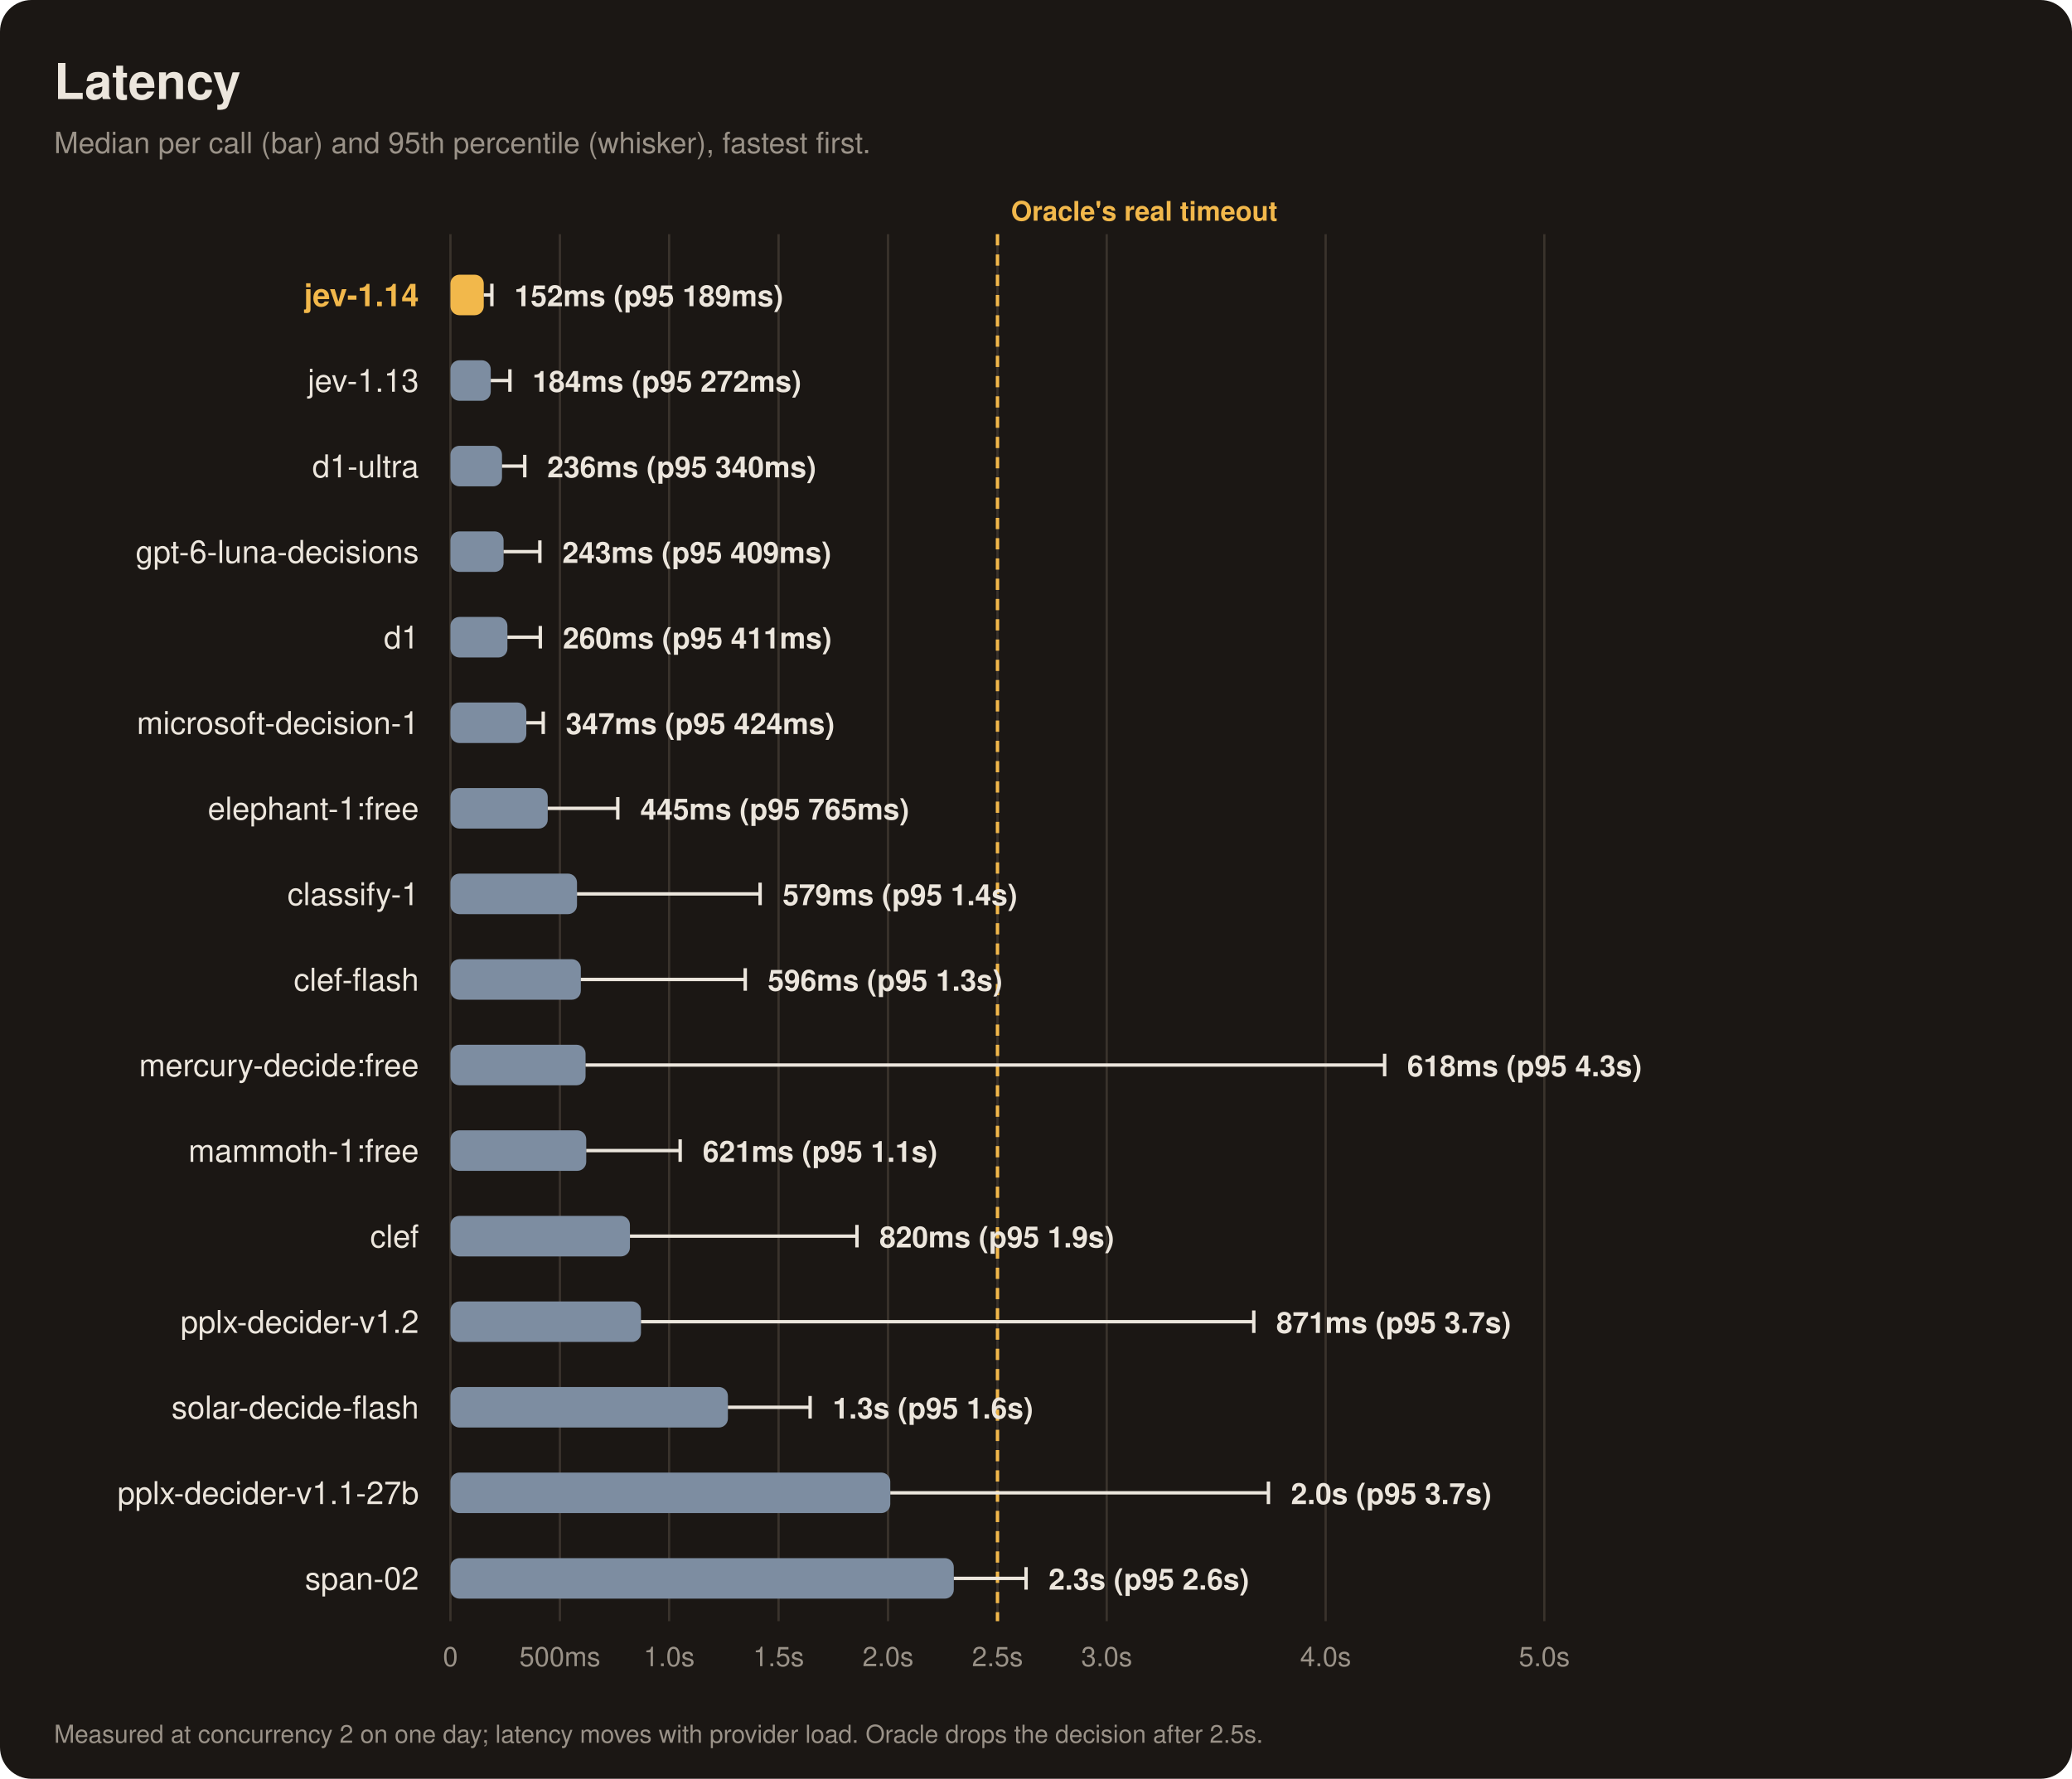
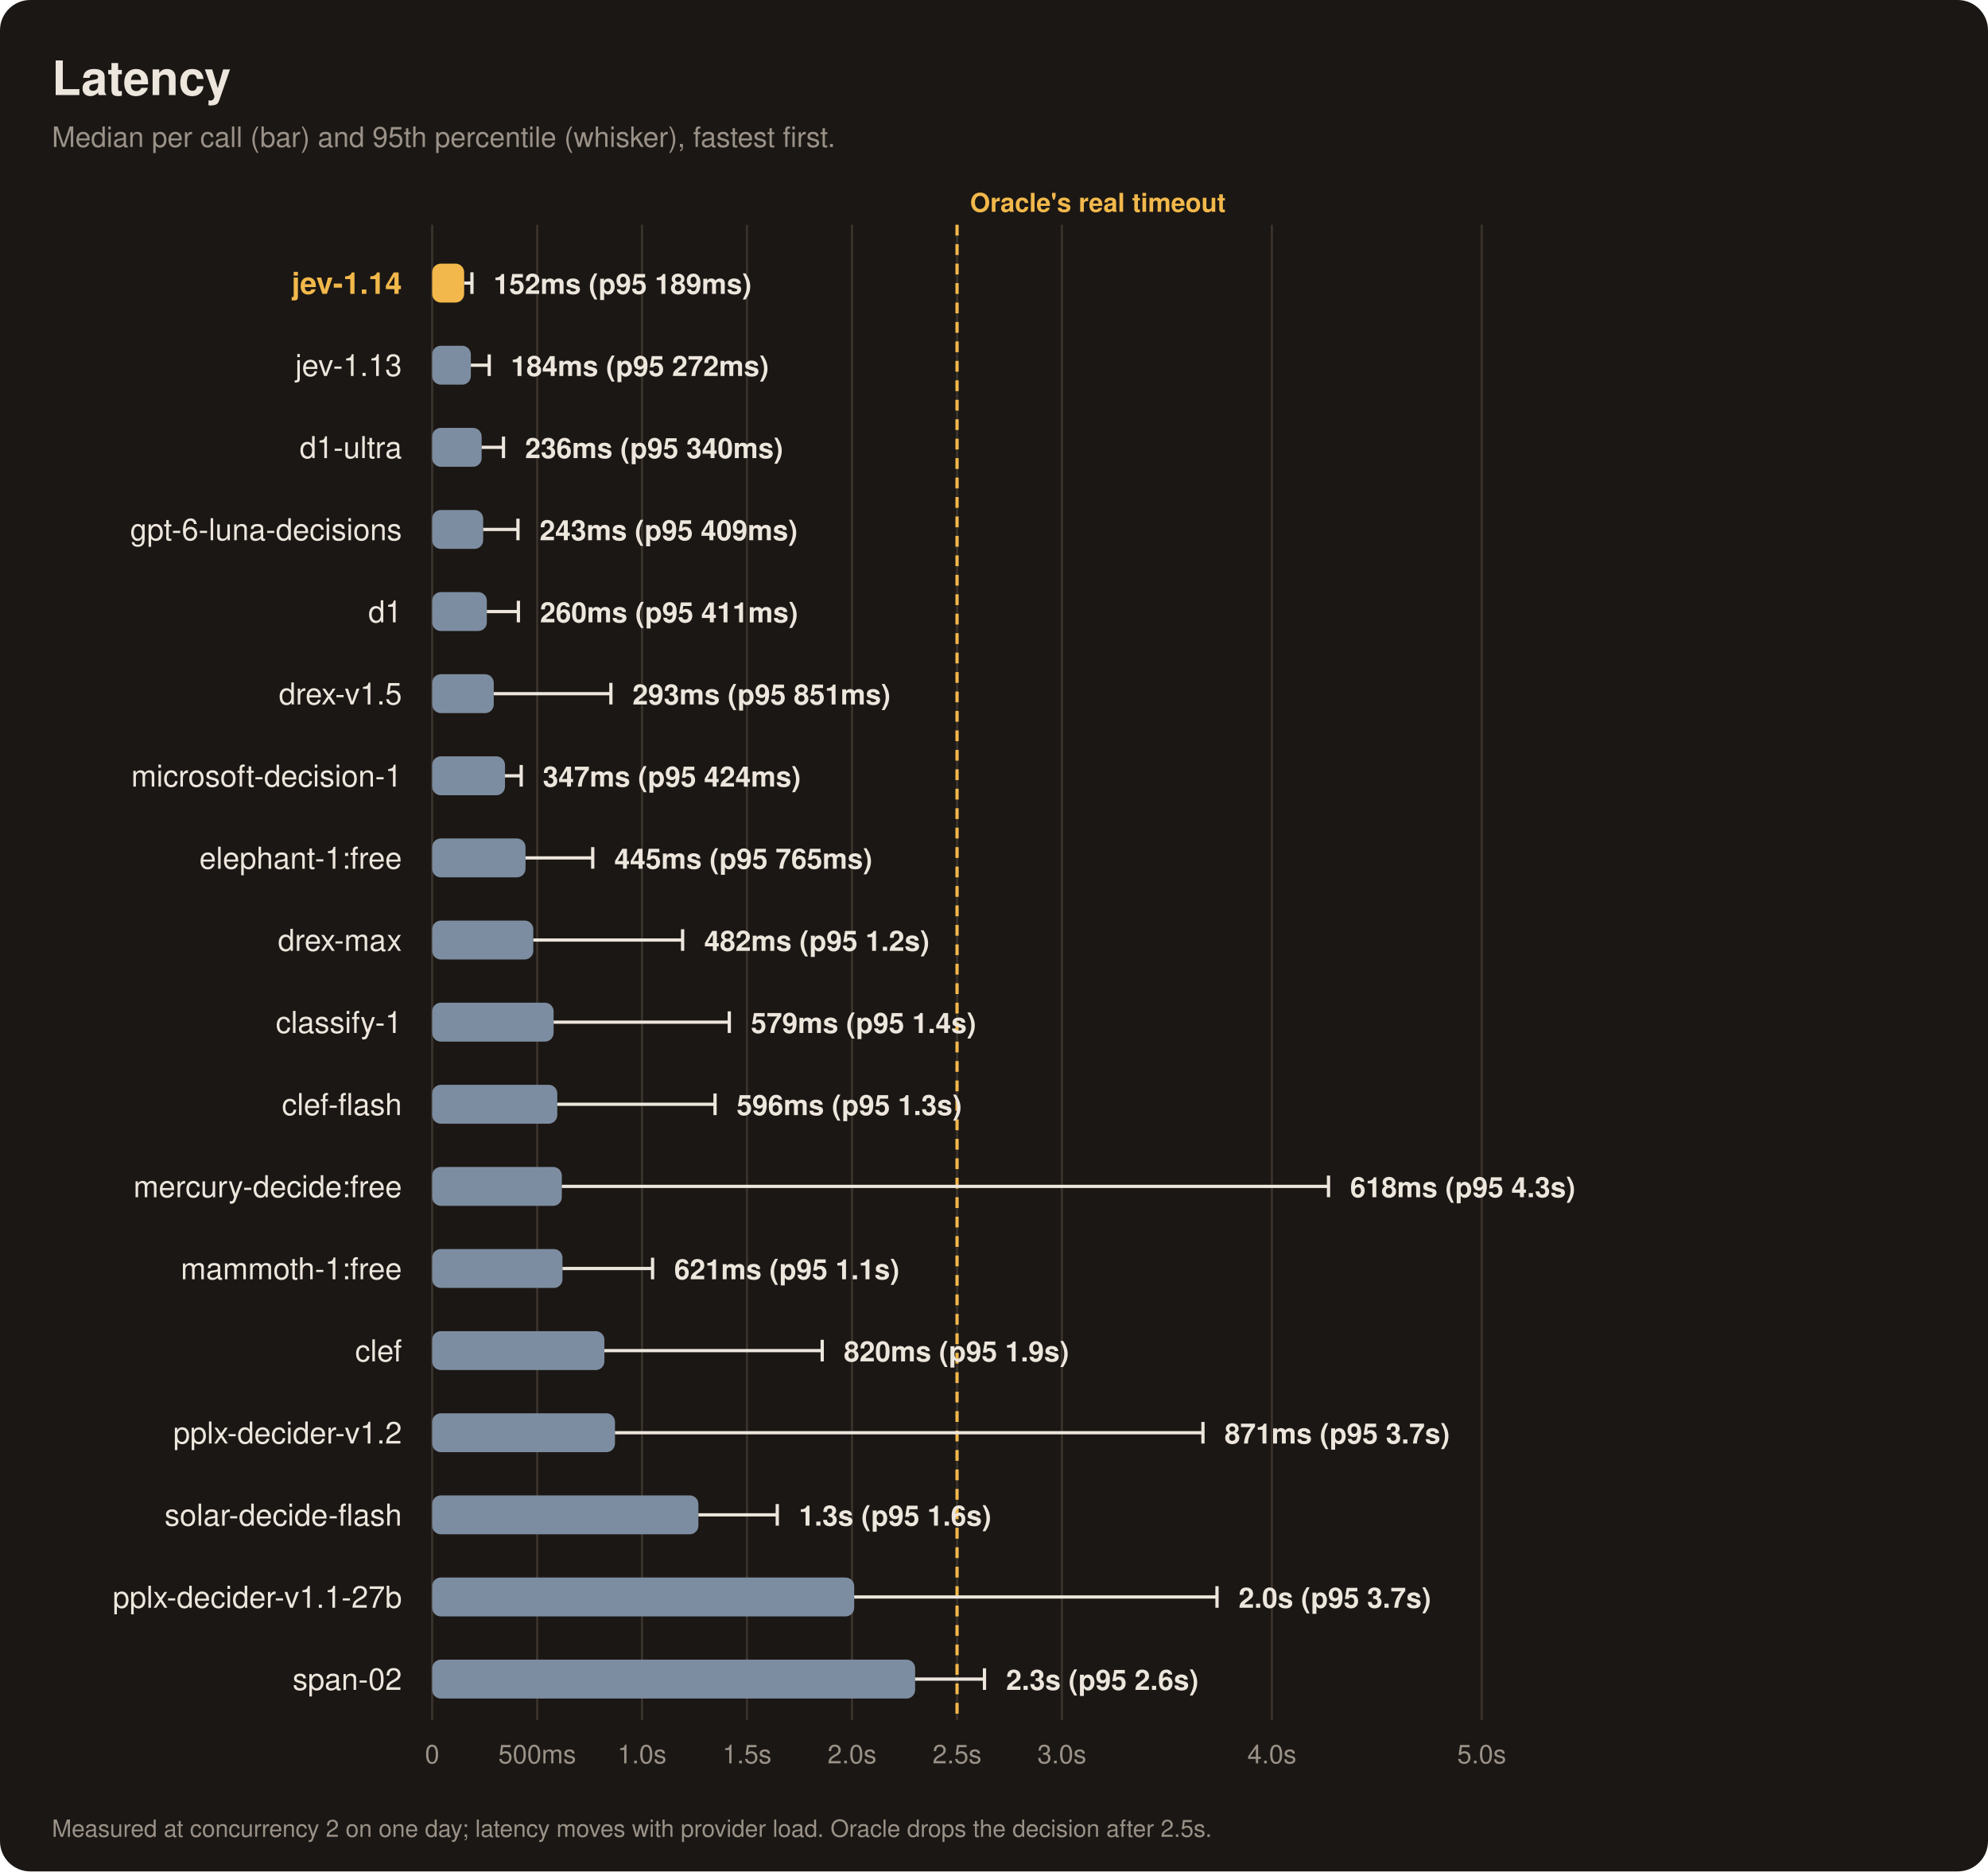
- <svg xmlns="http://www.w3.org/2000/svg" viewBox="0 0 920 790" width="920" role="img" aria-label="Latency" font-family="-apple-system,BlinkMacSystemFont,'Segoe UI',Helvetica,Arial,sans-serif">
-   <rect width="920" height="790" rx="14" fill="#1b1714" />
+ <svg xmlns="http://www.w3.org/2000/svg" viewBox="0 0 920 866" width="920" role="img" aria-label="Latency" font-family="-apple-system,BlinkMacSystemFont,'Segoe UI',Helvetica,Arial,sans-serif">
+   <rect width="920" height="866" rx="14" fill="#1b1714" />
  <text x="24.0" y="44.0" font-size="22" font-weight="700" fill="#ece6dd" text-anchor="start">Latency</text>
  <text x="24.0" y="68.0" font-size="13" font-weight="400" fill="#9a9288" text-anchor="start">Median per call (bar) and 95th percentile (whisker), fastest first.</text>
-   <line x1="200.0" y1="104.0" x2="200.0" y2="720.0" stroke="#3a332c" stroke-width="1.0" />
-   <text x="200.0" y="740.0" font-size="12" font-weight="400" fill="#9a9288" text-anchor="middle">0</text>
-   <line x1="248.6" y1="104.0" x2="248.6" y2="720.0" stroke="#3a332c" stroke-width="1.0" />
-   <text x="248.6" y="740.0" font-size="12" font-weight="400" fill="#9a9288" text-anchor="middle">500ms</text>
-   <line x1="297.1" y1="104.0" x2="297.1" y2="720.0" stroke="#3a332c" stroke-width="1.0" />
-   <text x="297.1" y="740.0" font-size="12" font-weight="400" fill="#9a9288" text-anchor="middle">1.0s</text>
-   <line x1="345.7" y1="104.0" x2="345.7" y2="720.0" stroke="#3a332c" stroke-width="1.0" />
-   <text x="345.7" y="740.0" font-size="12" font-weight="400" fill="#9a9288" text-anchor="middle">1.5s</text>
-   <line x1="394.3" y1="104.0" x2="394.3" y2="720.0" stroke="#3a332c" stroke-width="1.0" />
-   <text x="394.3" y="740.0" font-size="12" font-weight="400" fill="#9a9288" text-anchor="middle">2.0s</text>
-   <line x1="442.9" y1="104.0" x2="442.9" y2="720.0" stroke="#3a332c" stroke-width="1.0" />
-   <text x="442.9" y="740.0" font-size="12" font-weight="400" fill="#9a9288" text-anchor="middle">2.5s</text>
-   <line x1="491.4" y1="104.0" x2="491.4" y2="720.0" stroke="#3a332c" stroke-width="1.0" />
-   <text x="491.4" y="740.0" font-size="12" font-weight="400" fill="#9a9288" text-anchor="middle">3.0s</text>
-   <line x1="588.6" y1="104.0" x2="588.6" y2="720.0" stroke="#3a332c" stroke-width="1.0" />
-   <text x="588.6" y="740.0" font-size="12" font-weight="400" fill="#9a9288" text-anchor="middle">4.0s</text>
-   <line x1="685.7" y1="104.0" x2="685.7" y2="720.0" stroke="#3a332c" stroke-width="1.0" />
-   <text x="685.7" y="740.0" font-size="12" font-weight="400" fill="#9a9288" text-anchor="middle">5.0s</text>
-   <line x1="442.9" y1="104.0" x2="442.9" y2="720.0" stroke="#f2b84b" stroke-width="1.5" stroke-dasharray="5 4" />
+   <line x1="200.0" y1="104.0" x2="200.0" y2="796.0" stroke="#3a332c" stroke-width="1.0" />
+   <text x="200.0" y="816.0" font-size="12" font-weight="400" fill="#9a9288" text-anchor="middle">0</text>
+   <line x1="248.6" y1="104.0" x2="248.6" y2="796.0" stroke="#3a332c" stroke-width="1.0" />
+   <text x="248.6" y="816.0" font-size="12" font-weight="400" fill="#9a9288" text-anchor="middle">500ms</text>
+   <line x1="297.1" y1="104.0" x2="297.1" y2="796.0" stroke="#3a332c" stroke-width="1.0" />
+   <text x="297.1" y="816.0" font-size="12" font-weight="400" fill="#9a9288" text-anchor="middle">1.0s</text>
+   <line x1="345.7" y1="104.0" x2="345.7" y2="796.0" stroke="#3a332c" stroke-width="1.0" />
+   <text x="345.7" y="816.0" font-size="12" font-weight="400" fill="#9a9288" text-anchor="middle">1.5s</text>
+   <line x1="394.3" y1="104.0" x2="394.3" y2="796.0" stroke="#3a332c" stroke-width="1.0" />
+   <text x="394.3" y="816.0" font-size="12" font-weight="400" fill="#9a9288" text-anchor="middle">2.0s</text>
+   <line x1="442.9" y1="104.0" x2="442.9" y2="796.0" stroke="#3a332c" stroke-width="1.0" />
+   <text x="442.9" y="816.0" font-size="12" font-weight="400" fill="#9a9288" text-anchor="middle">2.5s</text>
+   <line x1="491.4" y1="104.0" x2="491.4" y2="796.0" stroke="#3a332c" stroke-width="1.0" />
+   <text x="491.4" y="816.0" font-size="12" font-weight="400" fill="#9a9288" text-anchor="middle">3.0s</text>
+   <line x1="588.6" y1="104.0" x2="588.6" y2="796.0" stroke="#3a332c" stroke-width="1.0" />
+   <text x="588.6" y="816.0" font-size="12" font-weight="400" fill="#9a9288" text-anchor="middle">4.0s</text>
+   <line x1="685.7" y1="104.0" x2="685.7" y2="796.0" stroke="#3a332c" stroke-width="1.0" />
+   <text x="685.7" y="816.0" font-size="12" font-weight="400" fill="#9a9288" text-anchor="middle">5.0s</text>
+   <line x1="442.9" y1="104.0" x2="442.9" y2="796.0" stroke="#f2b84b" stroke-width="1.5" stroke-dasharray="5 4" />
  <text x="448.9" y="98.0" font-size="12" font-weight="600" fill="#f2b84b" text-anchor="start">Oracle's real timeout</text>
  <text x="186.0" y="136.0" font-size="14" font-weight="700" fill="#f2b84b" text-anchor="end">jev-1.14</text>
  <rect x="200.0" y="122.0" width="14.8" height="18.0" rx="4.0" fill="#f2b84b" />
  <line x1="214.8" y1="131.0" x2="218.4" y2="131.0" stroke="#ece6dd" stroke-width="1.5" />
  <line x1="218.4" y1="126.0" x2="218.4" y2="136.0" stroke="#ece6dd" stroke-width="1.5" />
  <text x="228.4" y="136.0" font-size="13" font-weight="600" fill="#ece6dd" text-anchor="start">152ms  (p95 189ms)</text>
  <text x="186.0" y="174.0" font-size="14" font-weight="500" fill="#ece6dd" text-anchor="end">jev-1.13</text>
  <rect x="200.0" y="160.0" width="17.9" height="18.0" rx="4.0" fill="#7d8da1" />
  <line x1="217.9" y1="169.0" x2="226.4" y2="169.0" stroke="#ece6dd" stroke-width="1.5" />
  <line x1="226.4" y1="164.0" x2="226.4" y2="174.0" stroke="#ece6dd" stroke-width="1.5" />
  <text x="236.4" y="174.0" font-size="13" font-weight="600" fill="#ece6dd" text-anchor="start">184ms  (p95 272ms)</text>
  <text x="186.0" y="212.0" font-size="14" font-weight="500" fill="#ece6dd" text-anchor="end">d1-ultra</text>
  <rect x="200.0" y="198.0" width="22.9" height="18.0" rx="4.0" fill="#7d8da1" />
  <line x1="222.9" y1="207.0" x2="233.0" y2="207.0" stroke="#ece6dd" stroke-width="1.5" />
  <line x1="233.0" y1="202.0" x2="233.0" y2="212.0" stroke="#ece6dd" stroke-width="1.5" />
  <text x="243.0" y="212.0" font-size="13" font-weight="600" fill="#ece6dd" text-anchor="start">236ms  (p95 340ms)</text>
  <text x="186.0" y="250.0" font-size="14" font-weight="500" fill="#ece6dd" text-anchor="end">gpt-6-luna-decisions</text>
  <rect x="200.0" y="236.0" width="23.6" height="18.0" rx="4.0" fill="#7d8da1" />
  <line x1="223.6" y1="245.0" x2="239.7" y2="245.0" stroke="#ece6dd" stroke-width="1.5" />
  <line x1="239.7" y1="240.0" x2="239.7" y2="250.0" stroke="#ece6dd" stroke-width="1.5" />
  <text x="249.7" y="250.0" font-size="13" font-weight="600" fill="#ece6dd" text-anchor="start">243ms  (p95 409ms)</text>
  <text x="186.0" y="288.0" font-size="14" font-weight="500" fill="#ece6dd" text-anchor="end">d1</text>
  <rect x="200.0" y="274.0" width="25.3" height="18.0" rx="4.0" fill="#7d8da1" />
  <line x1="225.3" y1="283.0" x2="239.9" y2="283.0" stroke="#ece6dd" stroke-width="1.5" />
  <line x1="239.9" y1="278.0" x2="239.9" y2="288.0" stroke="#ece6dd" stroke-width="1.5" />
  <text x="249.9" y="288.0" font-size="13" font-weight="600" fill="#ece6dd" text-anchor="start">260ms  (p95 411ms)</text>
-   <text x="186.0" y="326.0" font-size="14" font-weight="500" fill="#ece6dd" text-anchor="end">microsoft-decision-1</text>
-   <rect x="200.0" y="312.0" width="33.7" height="18.0" rx="4.0" fill="#7d8da1" />
-   <line x1="233.7" y1="321.0" x2="241.2" y2="321.0" stroke="#ece6dd" stroke-width="1.5" />
-   <line x1="241.2" y1="316.0" x2="241.2" y2="326.0" stroke="#ece6dd" stroke-width="1.5" />
-   <text x="251.2" y="326.0" font-size="13" font-weight="600" fill="#ece6dd" text-anchor="start">347ms  (p95 424ms)</text>
-   <text x="186.0" y="364.0" font-size="14" font-weight="500" fill="#ece6dd" text-anchor="end">elephant-1:free</text>
-   <rect x="200.0" y="350.0" width="43.2" height="18.0" rx="4.0" fill="#7d8da1" />
-   <line x1="243.2" y1="359.0" x2="274.3" y2="359.0" stroke="#ece6dd" stroke-width="1.5" />
-   <line x1="274.3" y1="354.0" x2="274.3" y2="364.0" stroke="#ece6dd" stroke-width="1.5" />
-   <text x="284.3" y="364.0" font-size="13" font-weight="600" fill="#ece6dd" text-anchor="start">445ms  (p95 765ms)</text>
-   <text x="186.0" y="402.0" font-size="14" font-weight="500" fill="#ece6dd" text-anchor="end">classify-1</text>
-   <rect x="200.0" y="388.0" width="56.2" height="18.0" rx="4.0" fill="#7d8da1" />
-   <line x1="256.2" y1="397.0" x2="337.5" y2="397.0" stroke="#ece6dd" stroke-width="1.5" />
-   <line x1="337.5" y1="392.0" x2="337.5" y2="402.0" stroke="#ece6dd" stroke-width="1.5" />
-   <text x="347.5" y="402.0" font-size="13" font-weight="600" fill="#ece6dd" text-anchor="start">579ms  (p95 1.4s)</text>
-   <text x="186.0" y="440.0" font-size="14" font-weight="500" fill="#ece6dd" text-anchor="end">clef-flash</text>
-   <rect x="200.0" y="426.0" width="57.9" height="18.0" rx="4.0" fill="#7d8da1" />
-   <line x1="257.9" y1="435.0" x2="330.9" y2="435.0" stroke="#ece6dd" stroke-width="1.5" />
-   <line x1="330.9" y1="430.0" x2="330.9" y2="440.0" stroke="#ece6dd" stroke-width="1.5" />
-   <text x="340.9" y="440.0" font-size="13" font-weight="600" fill="#ece6dd" text-anchor="start">596ms  (p95 1.3s)</text>
-   <text x="186.0" y="478.0" font-size="14" font-weight="500" fill="#ece6dd" text-anchor="end">mercury-decide:free</text>
-   <rect x="200.0" y="464.0" width="60.0" height="18.0" rx="4.0" fill="#7d8da1" />
-   <line x1="260.0" y1="473.0" x2="614.8" y2="473.0" stroke="#ece6dd" stroke-width="1.5" />
-   <line x1="614.8" y1="468.0" x2="614.8" y2="478.0" stroke="#ece6dd" stroke-width="1.5" />
-   <text x="624.8" y="478.0" font-size="13" font-weight="600" fill="#ece6dd" text-anchor="start">618ms  (p95 4.3s)</text>
-   <text x="186.0" y="516.0" font-size="14" font-weight="500" fill="#ece6dd" text-anchor="end">mammoth-1:free</text>
-   <rect x="200.0" y="502.0" width="60.3" height="18.0" rx="4.0" fill="#7d8da1" />
-   <line x1="260.3" y1="511.0" x2="302.0" y2="511.0" stroke="#ece6dd" stroke-width="1.5" />
-   <line x1="302.0" y1="506.0" x2="302.0" y2="516.0" stroke="#ece6dd" stroke-width="1.5" />
-   <text x="312.0" y="516.0" font-size="13" font-weight="600" fill="#ece6dd" text-anchor="start">621ms  (p95 1.1s)</text>
-   <text x="186.0" y="554.0" font-size="14" font-weight="500" fill="#ece6dd" text-anchor="end">clef</text>
-   <rect x="200.0" y="540.0" width="79.7" height="18.0" rx="4.0" fill="#7d8da1" />
-   <line x1="279.7" y1="549.0" x2="380.5" y2="549.0" stroke="#ece6dd" stroke-width="1.5" />
-   <line x1="380.5" y1="544.0" x2="380.5" y2="554.0" stroke="#ece6dd" stroke-width="1.5" />
-   <text x="390.5" y="554.0" font-size="13" font-weight="600" fill="#ece6dd" text-anchor="start">820ms  (p95 1.9s)</text>
-   <text x="186.0" y="592.0" font-size="14" font-weight="500" fill="#ece6dd" text-anchor="end">pplx-decider-v1.2</text>
-   <rect x="200.0" y="578.0" width="84.6" height="18.0" rx="4.0" fill="#7d8da1" />
-   <line x1="284.6" y1="587.0" x2="556.7" y2="587.0" stroke="#ece6dd" stroke-width="1.5" />
-   <line x1="556.7" y1="582.0" x2="556.7" y2="592.0" stroke="#ece6dd" stroke-width="1.5" />
-   <text x="566.7" y="592.0" font-size="13" font-weight="600" fill="#ece6dd" text-anchor="start">871ms  (p95 3.7s)</text>
-   <text x="186.0" y="630.0" font-size="14" font-weight="500" fill="#ece6dd" text-anchor="end">solar-decide-flash</text>
-   <rect x="200.0" y="616.0" width="123.2" height="18.0" rx="4.0" fill="#7d8da1" />
-   <line x1="323.2" y1="625.0" x2="359.7" y2="625.0" stroke="#ece6dd" stroke-width="1.5" />
-   <line x1="359.7" y1="620.0" x2="359.7" y2="630.0" stroke="#ece6dd" stroke-width="1.5" />
-   <text x="369.7" y="630.0" font-size="13" font-weight="600" fill="#ece6dd" text-anchor="start">1.3s  (p95 1.6s)</text>
-   <text x="186.0" y="668.0" font-size="14" font-weight="500" fill="#ece6dd" text-anchor="end">pplx-decider-v1.1-27b</text>
-   <rect x="200.0" y="654.0" width="195.3" height="18.0" rx="4.0" fill="#7d8da1" />
-   <line x1="395.3" y1="663.0" x2="563.2" y2="663.0" stroke="#ece6dd" stroke-width="1.5" />
-   <line x1="563.2" y1="658.0" x2="563.2" y2="668.0" stroke="#ece6dd" stroke-width="1.5" />
-   <text x="573.2" y="668.0" font-size="13" font-weight="600" fill="#ece6dd" text-anchor="start">2.0s  (p95 3.7s)</text>
-   <text x="186.0" y="706.0" font-size="14" font-weight="500" fill="#ece6dd" text-anchor="end">span-02</text>
-   <rect x="200.0" y="692.0" width="223.5" height="18.0" rx="4.0" fill="#7d8da1" />
-   <line x1="423.5" y1="701.0" x2="455.6" y2="701.0" stroke="#ece6dd" stroke-width="1.5" />
-   <line x1="455.6" y1="696.0" x2="455.6" y2="706.0" stroke="#ece6dd" stroke-width="1.5" />
-   <text x="465.6" y="706.0" font-size="13" font-weight="600" fill="#ece6dd" text-anchor="start">2.3s  (p95 2.6s)</text>
-   <text x="24.0" y="774.0" font-size="11" font-weight="400" fill="#9a9288" text-anchor="start">Measured at concurrency 2 on one day; latency moves with provider load. Oracle drops the decision after 2.5s.</text>
+   <text x="186.0" y="326.0" font-size="14" font-weight="500" fill="#ece6dd" text-anchor="end">drex-v1.5</text>
+   <rect x="200.0" y="312.0" width="28.5" height="18.0" rx="4.0" fill="#7d8da1" />
+   <line x1="228.5" y1="321.0" x2="282.7" y2="321.0" stroke="#ece6dd" stroke-width="1.5" />
+   <line x1="282.7" y1="316.0" x2="282.7" y2="326.0" stroke="#ece6dd" stroke-width="1.5" />
+   <text x="292.7" y="326.0" font-size="13" font-weight="600" fill="#ece6dd" text-anchor="start">293ms  (p95 851ms)</text>
+   <text x="186.0" y="364.0" font-size="14" font-weight="500" fill="#ece6dd" text-anchor="end">microsoft-decision-1</text>
+   <rect x="200.0" y="350.0" width="33.7" height="18.0" rx="4.0" fill="#7d8da1" />
+   <line x1="233.7" y1="359.0" x2="241.2" y2="359.0" stroke="#ece6dd" stroke-width="1.5" />
+   <line x1="241.2" y1="354.0" x2="241.2" y2="364.0" stroke="#ece6dd" stroke-width="1.5" />
+   <text x="251.2" y="364.0" font-size="13" font-weight="600" fill="#ece6dd" text-anchor="start">347ms  (p95 424ms)</text>
+   <text x="186.0" y="402.0" font-size="14" font-weight="500" fill="#ece6dd" text-anchor="end">elephant-1:free</text>
+   <rect x="200.0" y="388.0" width="43.2" height="18.0" rx="4.0" fill="#7d8da1" />
+   <line x1="243.2" y1="397.0" x2="274.3" y2="397.0" stroke="#ece6dd" stroke-width="1.5" />
+   <line x1="274.3" y1="392.0" x2="274.3" y2="402.0" stroke="#ece6dd" stroke-width="1.5" />
+   <text x="284.3" y="402.0" font-size="13" font-weight="600" fill="#ece6dd" text-anchor="start">445ms  (p95 765ms)</text>
+   <text x="186.0" y="440.0" font-size="14" font-weight="500" fill="#ece6dd" text-anchor="end">drex-max</text>
+   <rect x="200.0" y="426.0" width="46.8" height="18.0" rx="4.0" fill="#7d8da1" />
+   <line x1="246.8" y1="435.0" x2="315.9" y2="435.0" stroke="#ece6dd" stroke-width="1.5" />
+   <line x1="315.9" y1="430.0" x2="315.9" y2="440.0" stroke="#ece6dd" stroke-width="1.5" />
+   <text x="325.9" y="440.0" font-size="13" font-weight="600" fill="#ece6dd" text-anchor="start">482ms  (p95 1.2s)</text>
+   <text x="186.0" y="478.0" font-size="14" font-weight="500" fill="#ece6dd" text-anchor="end">classify-1</text>
+   <rect x="200.0" y="464.0" width="56.2" height="18.0" rx="4.0" fill="#7d8da1" />
+   <line x1="256.2" y1="473.0" x2="337.5" y2="473.0" stroke="#ece6dd" stroke-width="1.5" />
+   <line x1="337.5" y1="468.0" x2="337.5" y2="478.0" stroke="#ece6dd" stroke-width="1.5" />
+   <text x="347.5" y="478.0" font-size="13" font-weight="600" fill="#ece6dd" text-anchor="start">579ms  (p95 1.4s)</text>
+   <text x="186.0" y="516.0" font-size="14" font-weight="500" fill="#ece6dd" text-anchor="end">clef-flash</text>
+   <rect x="200.0" y="502.0" width="57.9" height="18.0" rx="4.0" fill="#7d8da1" />
+   <line x1="257.9" y1="511.0" x2="330.9" y2="511.0" stroke="#ece6dd" stroke-width="1.5" />
+   <line x1="330.9" y1="506.0" x2="330.9" y2="516.0" stroke="#ece6dd" stroke-width="1.5" />
+   <text x="340.9" y="516.0" font-size="13" font-weight="600" fill="#ece6dd" text-anchor="start">596ms  (p95 1.3s)</text>
+   <text x="186.0" y="554.0" font-size="14" font-weight="500" fill="#ece6dd" text-anchor="end">mercury-decide:free</text>
+   <rect x="200.0" y="540.0" width="60.0" height="18.0" rx="4.0" fill="#7d8da1" />
+   <line x1="260.0" y1="549.0" x2="614.8" y2="549.0" stroke="#ece6dd" stroke-width="1.5" />
+   <line x1="614.8" y1="544.0" x2="614.8" y2="554.0" stroke="#ece6dd" stroke-width="1.5" />
+   <text x="624.8" y="554.0" font-size="13" font-weight="600" fill="#ece6dd" text-anchor="start">618ms  (p95 4.3s)</text>
+   <text x="186.0" y="592.0" font-size="14" font-weight="500" fill="#ece6dd" text-anchor="end">mammoth-1:free</text>
+   <rect x="200.0" y="578.0" width="60.3" height="18.0" rx="4.0" fill="#7d8da1" />
+   <line x1="260.3" y1="587.0" x2="302.0" y2="587.0" stroke="#ece6dd" stroke-width="1.5" />
+   <line x1="302.0" y1="582.0" x2="302.0" y2="592.0" stroke="#ece6dd" stroke-width="1.5" />
+   <text x="312.0" y="592.0" font-size="13" font-weight="600" fill="#ece6dd" text-anchor="start">621ms  (p95 1.1s)</text>
+   <text x="186.0" y="630.0" font-size="14" font-weight="500" fill="#ece6dd" text-anchor="end">clef</text>
+   <rect x="200.0" y="616.0" width="79.7" height="18.0" rx="4.0" fill="#7d8da1" />
+   <line x1="279.7" y1="625.0" x2="380.5" y2="625.0" stroke="#ece6dd" stroke-width="1.5" />
+   <line x1="380.5" y1="620.0" x2="380.5" y2="630.0" stroke="#ece6dd" stroke-width="1.5" />
+   <text x="390.5" y="630.0" font-size="13" font-weight="600" fill="#ece6dd" text-anchor="start">820ms  (p95 1.9s)</text>
+   <text x="186.0" y="668.0" font-size="14" font-weight="500" fill="#ece6dd" text-anchor="end">pplx-decider-v1.2</text>
+   <rect x="200.0" y="654.0" width="84.6" height="18.0" rx="4.0" fill="#7d8da1" />
+   <line x1="284.6" y1="663.0" x2="556.7" y2="663.0" stroke="#ece6dd" stroke-width="1.5" />
+   <line x1="556.7" y1="658.0" x2="556.7" y2="668.0" stroke="#ece6dd" stroke-width="1.5" />
+   <text x="566.7" y="668.0" font-size="13" font-weight="600" fill="#ece6dd" text-anchor="start">871ms  (p95 3.7s)</text>
+   <text x="186.0" y="706.0" font-size="14" font-weight="500" fill="#ece6dd" text-anchor="end">solar-decide-flash</text>
+   <rect x="200.0" y="692.0" width="123.2" height="18.0" rx="4.0" fill="#7d8da1" />
+   <line x1="323.2" y1="701.0" x2="359.7" y2="701.0" stroke="#ece6dd" stroke-width="1.5" />
+   <line x1="359.7" y1="696.0" x2="359.7" y2="706.0" stroke="#ece6dd" stroke-width="1.5" />
+   <text x="369.7" y="706.0" font-size="13" font-weight="600" fill="#ece6dd" text-anchor="start">1.3s  (p95 1.6s)</text>
+   <text x="186.0" y="744.0" font-size="14" font-weight="500" fill="#ece6dd" text-anchor="end">pplx-decider-v1.1-27b</text>
+   <rect x="200.0" y="730.0" width="195.3" height="18.0" rx="4.0" fill="#7d8da1" />
+   <line x1="395.3" y1="739.0" x2="563.2" y2="739.0" stroke="#ece6dd" stroke-width="1.5" />
+   <line x1="563.2" y1="734.0" x2="563.2" y2="744.0" stroke="#ece6dd" stroke-width="1.5" />
+   <text x="573.2" y="744.0" font-size="13" font-weight="600" fill="#ece6dd" text-anchor="start">2.0s  (p95 3.7s)</text>
+   <text x="186.0" y="782.0" font-size="14" font-weight="500" fill="#ece6dd" text-anchor="end">span-02</text>
+   <rect x="200.0" y="768.0" width="223.5" height="18.0" rx="4.0" fill="#7d8da1" />
+   <line x1="423.5" y1="777.0" x2="455.6" y2="777.0" stroke="#ece6dd" stroke-width="1.5" />
+   <line x1="455.6" y1="772.0" x2="455.6" y2="782.0" stroke="#ece6dd" stroke-width="1.5" />
+   <text x="465.6" y="782.0" font-size="13" font-weight="600" fill="#ece6dd" text-anchor="start">2.3s  (p95 2.6s)</text>
+   <text x="24.0" y="850.0" font-size="11" font-weight="400" fill="#9a9288" text-anchor="start">Measured at concurrency 2 on one day; latency moves with provider load. Oracle drops the decision after 2.5s.</text>
</svg>
